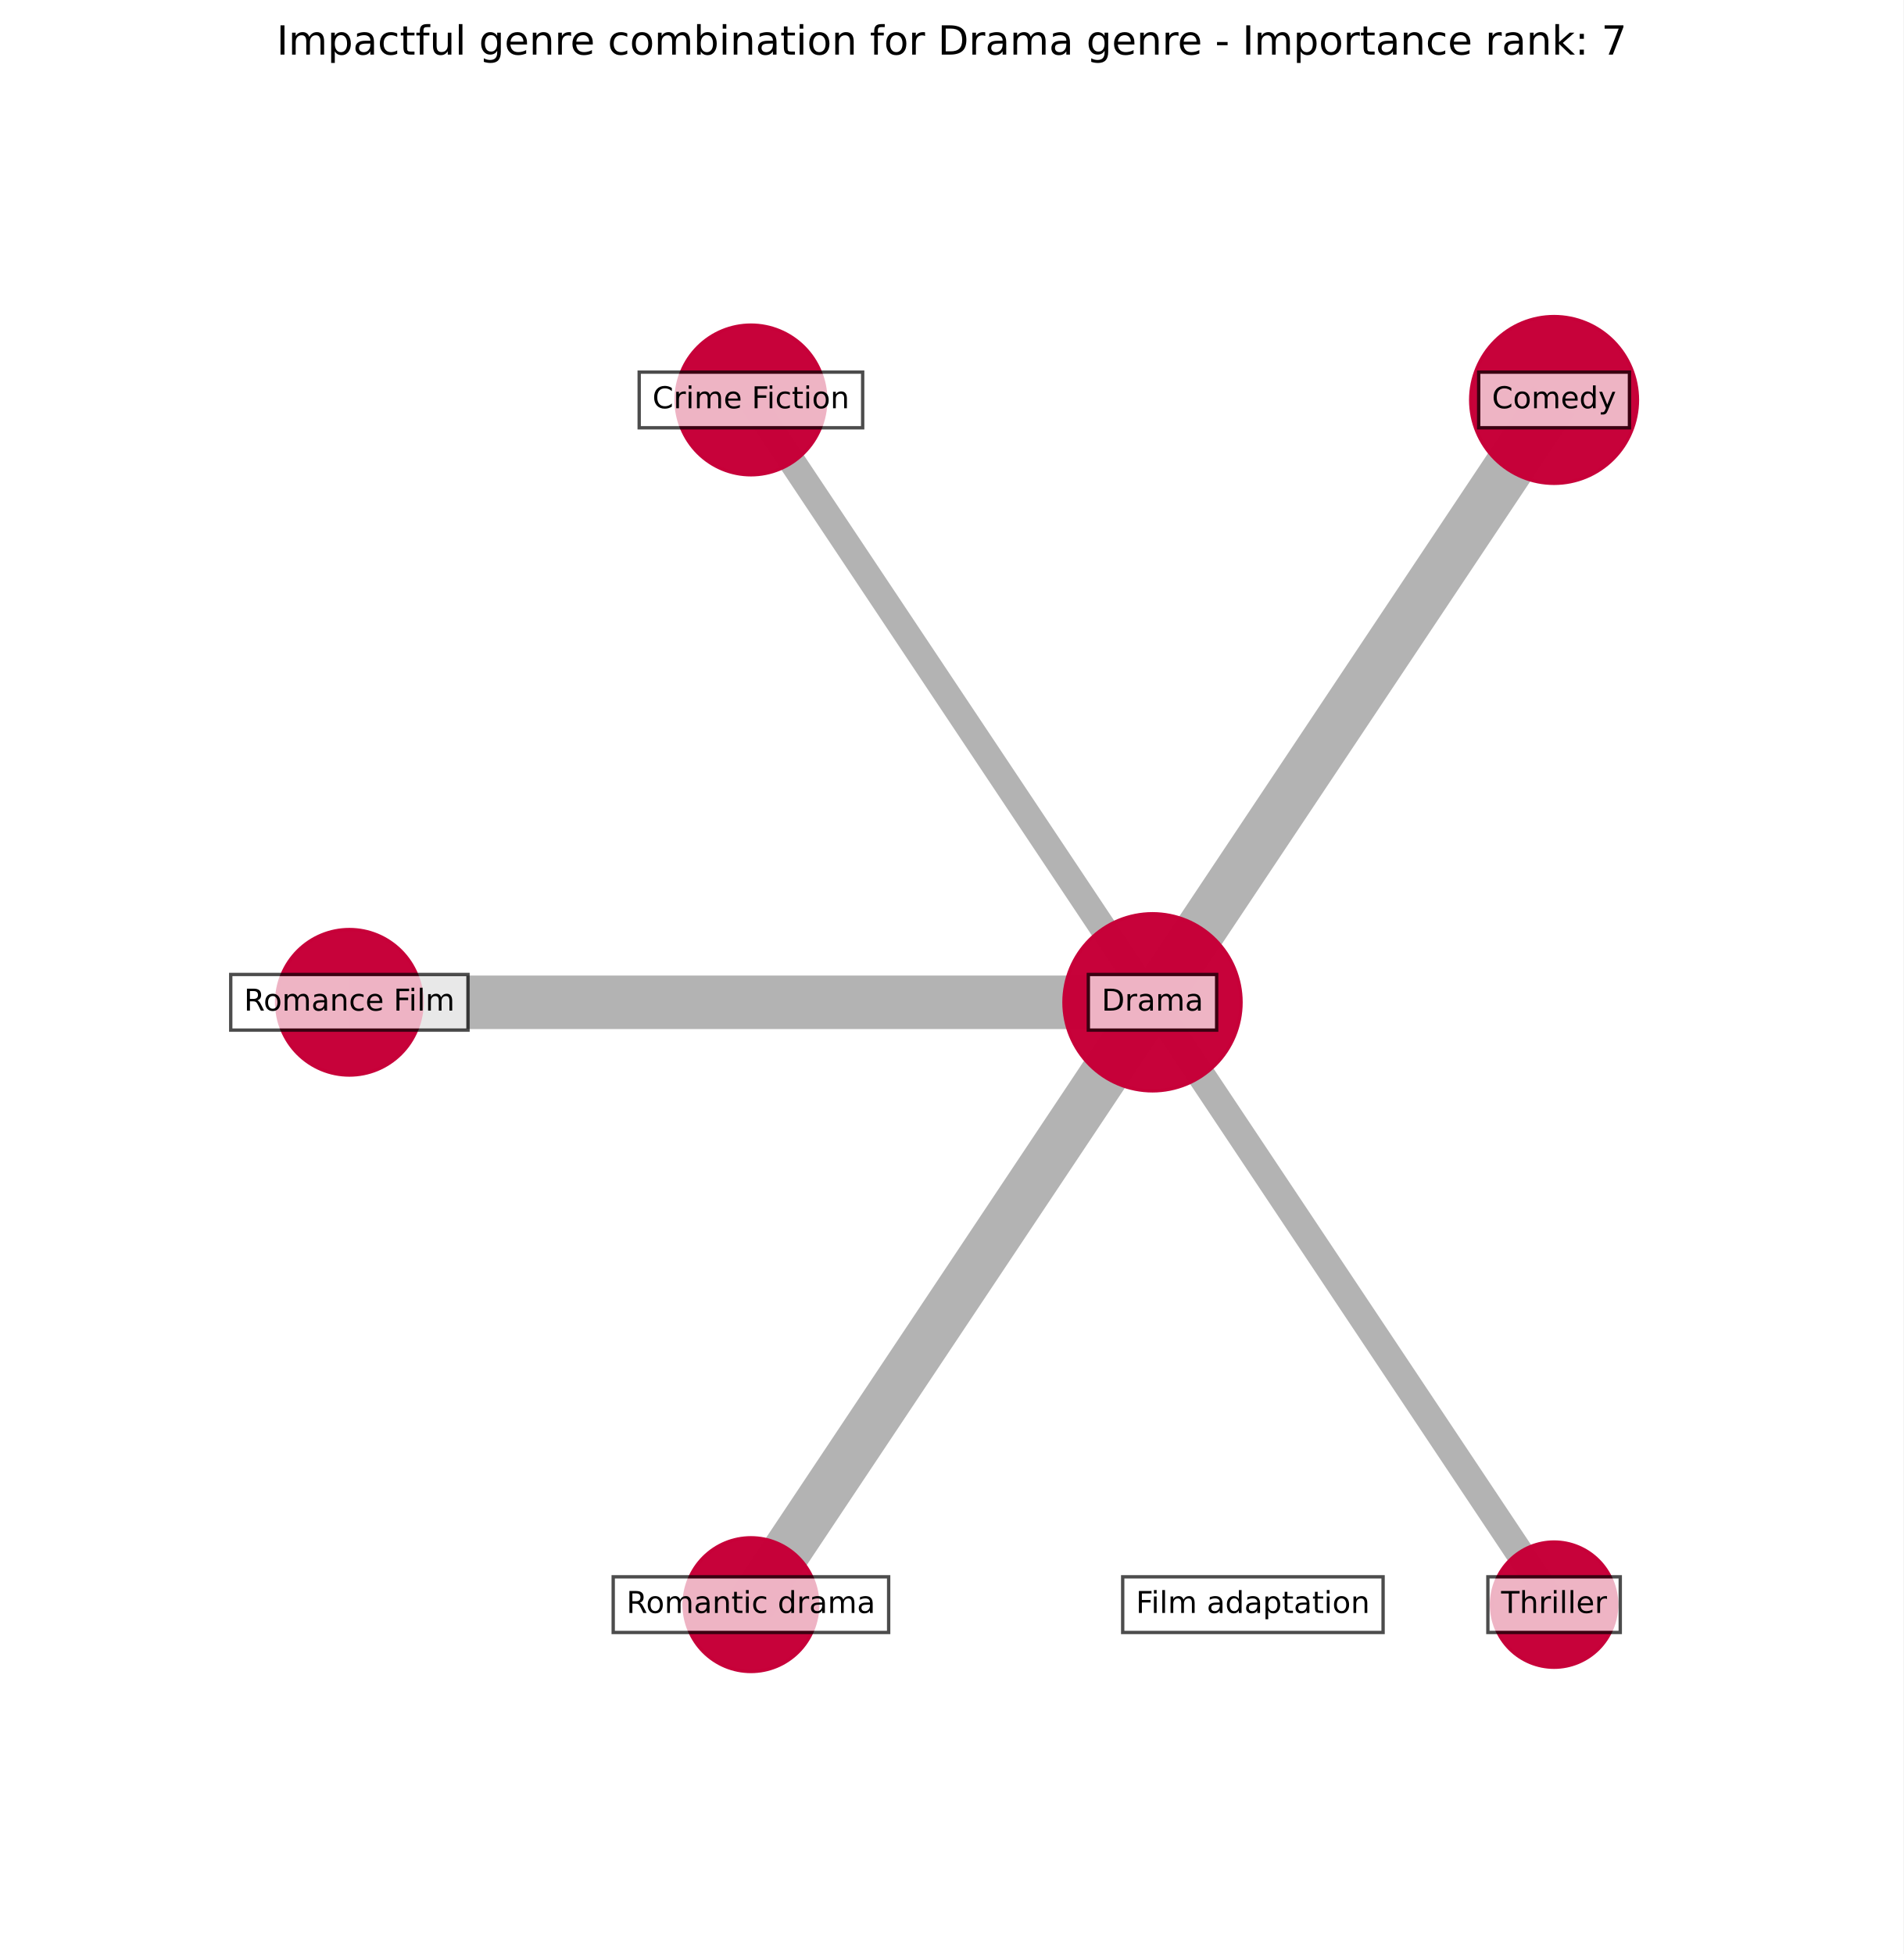
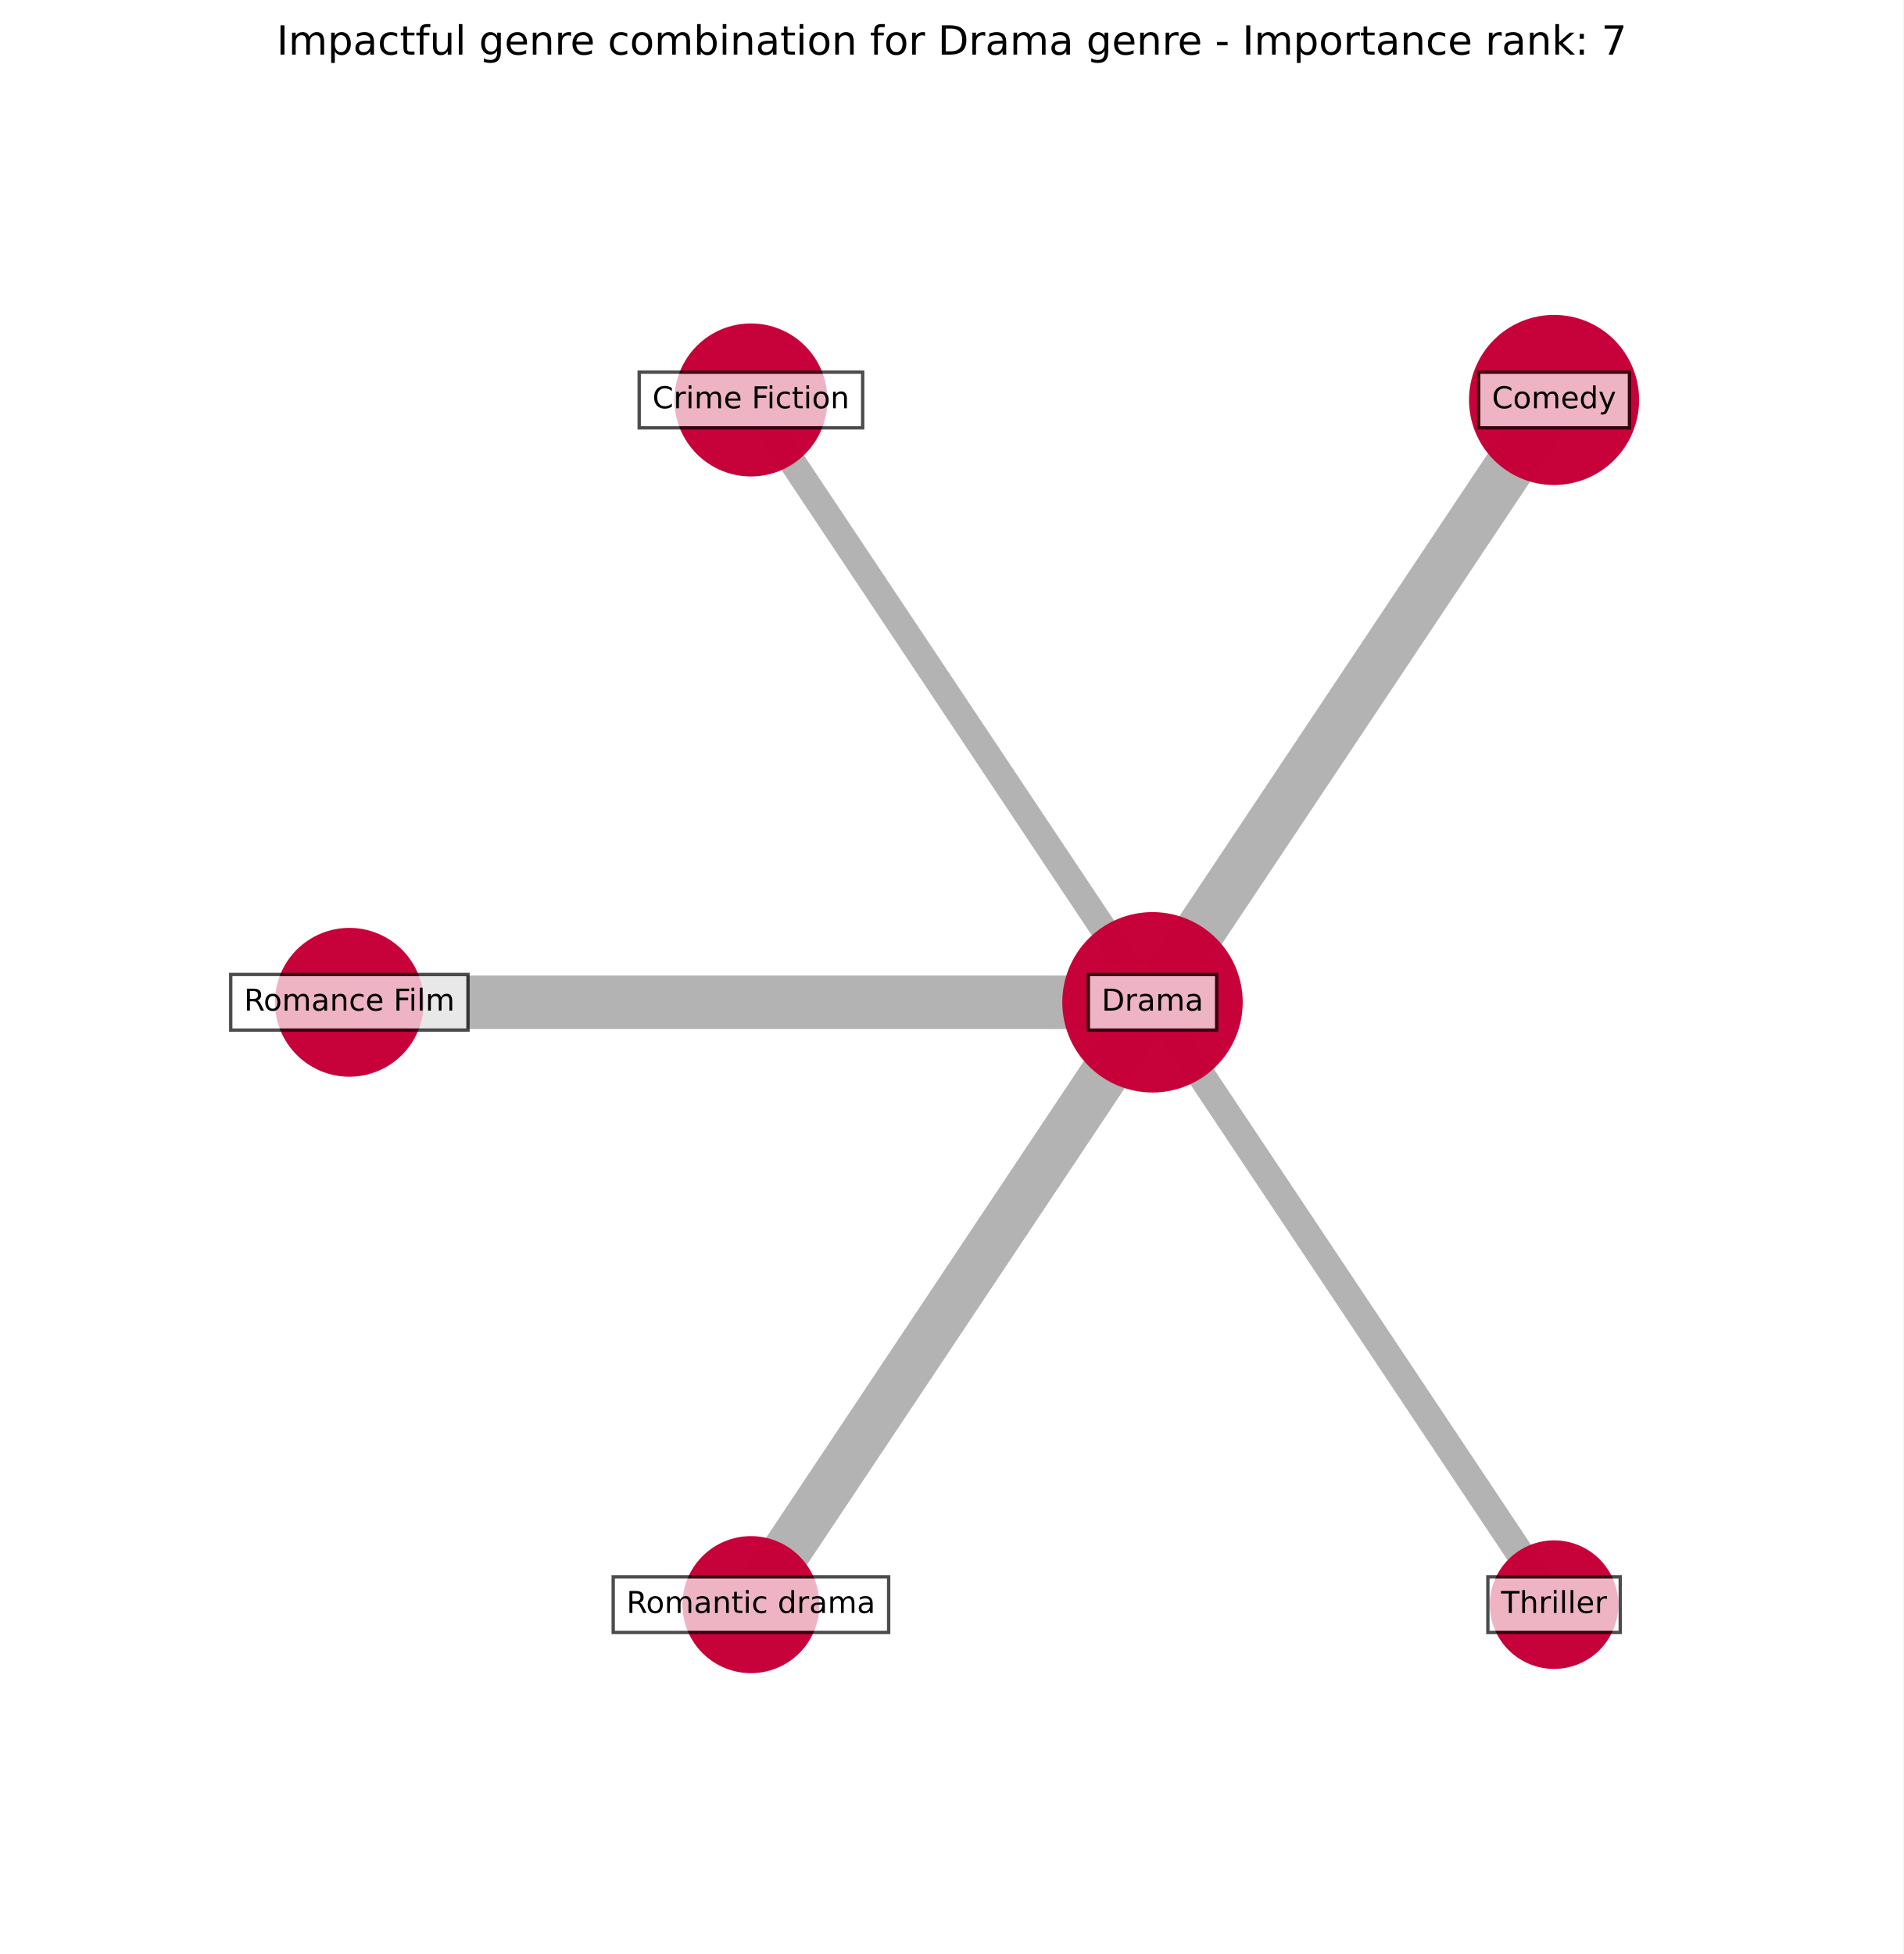
<svg xmlns="http://www.w3.org/2000/svg" xmlns:xlink="http://www.w3.org/1999/xlink" width="568.8pt" height="583.918pt" viewBox="0 0 568.8 583.918" version="1.1">
  <defs>
    <style type="text/css">*{stroke-linejoin: round; stroke-linecap: butt}</style>
  </defs>
  <g id="figure_1">
    <g id="patch_1">
      <path d="M 0 583.918  L 568.8 583.918  L 568.8 0  L 0 0  z " style="fill: #ffffff" />
    </g>
    <g id="axes_1">
      <g id="LineCollection_1">
-         <path d="M 344.4 299.518  L 464.4 119.518  " clip-path="url(#pa3b02e2245)" style="fill: none; stroke: #000000; stroke-opacity: 0.3; stroke-width: 15.156" />
-         <path d="M 344.4 299.518  L 224.4 119.518  " clip-path="url(#pa3b02e2245)" style="fill: none; stroke: #000000; stroke-opacity: 0.3; stroke-width: 8" />
-         <path d="M 344.4 299.518  L 104.4 299.518  " clip-path="url(#pa3b02e2245)" style="fill: none; stroke: #000000; stroke-opacity: 0.3; stroke-width: 16" />
-         <path d="M 344.4 299.518  L 224.4 479.518  " clip-path="url(#pa3b02e2245)" style="fill: none; stroke: #000000; stroke-opacity: 0.3; stroke-width: 14.641" />
-         <path d="M 344.4 299.518  L 464.4 479.518  " clip-path="url(#pa3b02e2245)" style="fill: none; stroke: #000000; stroke-opacity: 0.3; stroke-width: 8.378" />
+         <path d="M 344.4 299.518  L 464.4 119.518  " clip-path="url(#pab4d669390)" style="fill: none; stroke: #000000; stroke-opacity: 0.3; stroke-width: 15.156" />
+         <path d="M 344.4 299.518  L 224.4 119.518  " clip-path="url(#pab4d669390)" style="fill: none; stroke: #000000; stroke-opacity: 0.3; stroke-width: 8" />
+         <path d="M 344.4 299.518  L 104.4 299.518  " clip-path="url(#pab4d669390)" style="fill: none; stroke: #000000; stroke-opacity: 0.3; stroke-width: 16" />
+         <path d="M 344.4 299.518  L 224.4 479.518  " clip-path="url(#pab4d669390)" style="fill: none; stroke: #000000; stroke-opacity: 0.3; stroke-width: 14.641" />
+         <path d="M 344.4 299.518  L 464.4 479.518  " clip-path="url(#pab4d669390)" style="fill: none; stroke: #000000; stroke-opacity: 0.3; stroke-width: 8.378" />
      </g>
      <g id="PathCollection_1">
-         <path d="M 344.4 325.976  C 351.417 325.976 358.147 323.188 363.108 318.226  C 368.07 313.265 370.858 306.535 370.858 299.518  C 370.858 292.502 368.07 285.771 363.108 280.81  C 358.147 275.848 351.417 273.061 344.4 273.061  C 337.383 273.061 330.653 275.848 325.692 280.81  C 320.73 285.771 317.942 292.502 317.942 299.518  C 317.942 306.535 320.73 313.265 325.692 318.226  C 330.653 323.188 337.383 325.976 344.4 325.976  z " clip-path="url(#pa3b02e2245)" style="fill: #c70039; fill-opacity: 0.99; stroke: #c70039; stroke-opacity: 0.99" />
-         <path d="M 464.4 144.435  C 471.008 144.435 477.346 141.81 482.019 137.137  C 486.692 132.465 489.317 126.126 489.317 119.518  C 489.317 112.91 486.692 106.572 482.019 101.899  C 477.346 97.226 471.008 94.601 464.4 94.601  C 457.792 94.601 451.454 97.226 446.781 101.899  C 442.108 106.572 439.483 112.91 439.483 119.518  C 439.483 126.126 442.108 132.465 446.781 137.137  C 451.454 141.81 457.792 144.435 464.4 144.435  z " clip-path="url(#pa3b02e2245)" style="fill: #c70039; fill-opacity: 0.99; stroke: #c70039; stroke-opacity: 0.99" />
-         <path d="M 224.4 141.881  C 230.331 141.881 236.019 139.525 240.213 135.331  C 244.406 131.137 246.763 125.449 246.763 119.518  C 246.763 113.587 244.406 107.899 240.213 103.705  C 236.019 99.512 230.331 97.155 224.4 97.155  C 218.469 97.155 212.781 99.512 208.587 103.705  C 204.394 107.899 202.037 113.587 202.037 119.518  C 202.037 125.449 204.394 131.137 208.587 135.331  C 212.781 139.525 218.469 141.881 224.4 141.881  z " clip-path="url(#pa3b02e2245)" style="fill: #c70039; fill-opacity: 0.99; stroke: #c70039; stroke-opacity: 0.99" />
-         <path d="M 104.4 321.26  C 110.166 321.26 115.696 318.969 119.774 314.892  C 123.851 310.815 126.141 305.284 126.141 299.518  C 126.141 293.752 123.851 288.222 119.774 284.145  C 115.696 280.068 110.166 277.777 104.4 277.777  C 98.634 277.777 93.104 280.068 89.026 284.145  C 84.949 288.222 82.659 293.752 82.659 299.518  C 82.659 305.284 84.949 310.815 89.026 314.892  C 93.104 318.969 98.634 321.26 104.4 321.26  z " clip-path="url(#pa3b02e2245)" style="fill: #c70039; fill-opacity: 0.99; stroke: #c70039; stroke-opacity: 0.99" />
-         <path d="M 224.4 499.495  C 229.698 499.495 234.779 497.39 238.525 493.644  C 242.272 489.897 244.376 484.816 244.376 479.518  C 244.376 474.22 242.272 469.139 238.525 465.393  C 234.779 461.647 229.698 459.542 224.4 459.542  C 219.102 459.542 214.021 461.647 210.275 465.393  C 206.528 469.139 204.424 474.22 204.424 479.518  C 204.424 484.816 206.528 489.897 210.275 493.644  C 214.021 497.39 219.102 499.495 224.4 499.495  z " clip-path="url(#pa3b02e2245)" style="fill: #c70039; fill-opacity: 0.99; stroke: #c70039; stroke-opacity: 0.99" />
-         <path d="M 464.4 498.226  C 469.361 498.226 474.12 496.255 477.629 492.747  C 481.137 489.239 483.108 484.48 483.108 479.518  C 483.108 474.557 481.137 469.798 477.629 466.289  C 474.12 462.781 469.361 460.81 464.4 460.81  C 459.438 460.81 454.68 462.781 451.171 466.289  C 447.663 469.798 445.692 474.557 445.692 479.518  C 445.692 484.48 447.663 489.239 451.171 492.747  C 454.68 496.255 459.438 498.226 464.4 498.226  z " clip-path="url(#pa3b02e2245)" style="fill: #c70039; fill-opacity: 0.99; stroke: #c70039; stroke-opacity: 0.99" />
+         <path d="M 344.4 325.976  C 351.417 325.976 358.147 323.188 363.108 318.226  C 368.07 313.265 370.858 306.535 370.858 299.518  C 370.858 292.502 368.07 285.771 363.108 280.81  C 358.147 275.848 351.417 273.061 344.4 273.061  C 337.383 273.061 330.653 275.848 325.692 280.81  C 320.73 285.771 317.942 292.502 317.942 299.518  C 317.942 306.535 320.73 313.265 325.692 318.226  C 330.653 323.188 337.383 325.976 344.4 325.976  z " clip-path="url(#pab4d669390)" style="fill: #c70039; fill-opacity: 0.99; stroke: #c70039; stroke-opacity: 0.99" />
+         <path d="M 464.4 144.435  C 471.008 144.435 477.346 141.81 482.019 137.137  C 486.692 132.465 489.317 126.126 489.317 119.518  C 489.317 112.91 486.692 106.572 482.019 101.899  C 477.346 97.226 471.008 94.601 464.4 94.601  C 457.792 94.601 451.454 97.226 446.781 101.899  C 442.108 106.572 439.483 112.91 439.483 119.518  C 439.483 126.126 442.108 132.465 446.781 137.137  C 451.454 141.81 457.792 144.435 464.4 144.435  z " clip-path="url(#pab4d669390)" style="fill: #c70039; fill-opacity: 0.99; stroke: #c70039; stroke-opacity: 0.99" />
+         <path d="M 224.4 141.881  C 230.331 141.881 236.019 139.525 240.213 135.331  C 244.406 131.137 246.763 125.449 246.763 119.518  C 246.763 113.587 244.406 107.899 240.213 103.705  C 236.019 99.512 230.331 97.155 224.4 97.155  C 218.469 97.155 212.781 99.512 208.587 103.705  C 204.394 107.899 202.037 113.587 202.037 119.518  C 202.037 125.449 204.394 131.137 208.587 135.331  C 212.781 139.525 218.469 141.881 224.4 141.881  z " clip-path="url(#pab4d669390)" style="fill: #c70039; fill-opacity: 0.99; stroke: #c70039; stroke-opacity: 0.99" />
+         <path d="M 104.4 321.26  C 110.166 321.26 115.696 318.969 119.774 314.892  C 123.851 310.815 126.141 305.284 126.141 299.518  C 126.141 293.752 123.851 288.222 119.774 284.145  C 115.696 280.068 110.166 277.777 104.4 277.777  C 98.634 277.777 93.104 280.068 89.026 284.145  C 84.949 288.222 82.659 293.752 82.659 299.518  C 82.659 305.284 84.949 310.815 89.026 314.892  C 93.104 318.969 98.634 321.26 104.4 321.26  z " clip-path="url(#pab4d669390)" style="fill: #c70039; fill-opacity: 0.99; stroke: #c70039; stroke-opacity: 0.99" />
+         <path d="M 224.4 499.495  C 229.698 499.495 234.779 497.39 238.525 493.644  C 242.272 489.897 244.376 484.816 244.376 479.518  C 244.376 474.22 242.272 469.139 238.525 465.393  C 234.779 461.647 229.698 459.542 224.4 459.542  C 219.102 459.542 214.021 461.647 210.275 465.393  C 206.528 469.139 204.424 474.22 204.424 479.518  C 204.424 484.816 206.528 489.897 210.275 493.644  C 214.021 497.39 219.102 499.495 224.4 499.495  z " clip-path="url(#pab4d669390)" style="fill: #c70039; fill-opacity: 0.99; stroke: #c70039; stroke-opacity: 0.99" />
+         <path d="M 464.4 498.226  C 469.361 498.226 474.12 496.255 477.629 492.747  C 481.137 489.239 483.108 484.48 483.108 479.518  C 483.108 474.557 481.137 469.798 477.629 466.289  C 474.12 462.781 469.361 460.81 464.4 460.81  C 459.438 460.81 454.68 462.781 451.171 466.289  C 447.663 469.798 445.692 474.557 445.692 479.518  C 445.692 484.48 447.663 489.239 451.171 492.747  C 454.68 496.255 459.438 498.226 464.4 498.226  z " clip-path="url(#pab4d669390)" style="fill: #c70039; fill-opacity: 0.99; stroke: #c70039; stroke-opacity: 0.99" />
      </g>
      <g id="text_1">
        <g id="patch_2">
-           <path d="M 325.226 307.833  L 363.574 307.833  L 363.574 291.203  L 325.226 291.203  z " clip-path="url(#pa3b02e2245)" style="fill: #ffffff; opacity: 0.7; stroke: #000000; stroke-linejoin: miter" />
-         </g>
-         <g clip-path="url(#pa3b02e2245)">
+           <path d="M 325.226 307.833  L 363.574 307.833  L 363.574 291.203  L 325.226 291.203  z " clip-path="url(#pab4d669390)" style="fill: #ffffff; opacity: 0.7; stroke: #000000; stroke-linejoin: miter" />
+         </g>
+         <g clip-path="url(#pab4d669390)">
          <g transform="translate(329.1865 302.0016)scale(0.09 -0.09)">
            <defs>
              <path id="DejaVuSans-44" d="M 1259 4147  L 1259 519  L 2022 519  Q 2988 519 3436 956  Q 3884 1394 3884 2338  Q 3884 3275 3436 3711  Q 2988 4147 2022 4147  L 1259 4147  z M 628 4666  L 1925 4666  Q 3281 4666 3915 4102  Q 4550 3538 4550 2338  Q 4550 1131 3912 565  Q 3275 0 1925 0  L 628 0  L 628 4666  z " transform="scale(0.015625)" />
              <path id="DejaVuSans-72" d="M 2631 2963  Q 2534 3019 2420 3045  Q 2306 3072 2169 3072  Q 1681 3072 1420 2755  Q 1159 2438 1159 1844  L 1159 0  L 581 0  L 581 3500  L 1159 3500  L 1159 2956  Q 1341 3275 1631 3429  Q 1922 3584 2338 3584  Q 2397 3584 2469 3576  Q 2541 3569 2628 3553  L 2631 2963  z " transform="scale(0.015625)" />
              <path id="DejaVuSans-61" d="M 2194 1759  Q 1497 1759 1228 1600  Q 959 1441 959 1056  Q 959 750 1161 570  Q 1363 391 1709 391  Q 2188 391 2477 730  Q 2766 1069 2766 1631  L 2766 1759  L 2194 1759  z M 3341 1997  L 3341 0  L 2766 0  L 2766 531  Q 2569 213 2275 61  Q 1981 -91 1556 -91  Q 1019 -91 701 211  Q 384 513 384 1019  Q 384 1609 779 1909  Q 1175 2209 1959 2209  L 2766 2209  L 2766 2266  Q 2766 2663 2505 2880  Q 2244 3097 1772 3097  Q 1472 3097 1187 3025  Q 903 2953 641 2809  L 641 3341  Q 956 3463 1253 3523  Q 1550 3584 1831 3584  Q 2591 3584 2966 3190  Q 3341 2797 3341 1997  z " transform="scale(0.015625)" />
              <path id="DejaVuSans-6d" d="M 3328 2828  Q 3544 3216 3844 3400  Q 4144 3584 4550 3584  Q 5097 3584 5394 3201  Q 5691 2819 5691 2113  L 5691 0  L 5113 0  L 5113 2094  Q 5113 2597 4934 2840  Q 4756 3084 4391 3084  Q 3944 3084 3684 2787  Q 3425 2491 3425 1978  L 3425 0  L 2847 0  L 2847 2094  Q 2847 2600 2669 2842  Q 2491 3084 2119 3084  Q 1678 3084 1418 2786  Q 1159 2488 1159 1978  L 1159 0  L 581 0  L 581 3500  L 1159 3500  L 1159 2956  Q 1356 3278 1631 3431  Q 1906 3584 2284 3584  Q 2666 3584 2933 3390  Q 3200 3197 3328 2828  z " transform="scale(0.015625)" />
            </defs>
            <use xlink:href="#DejaVuSans-44" />
            <use xlink:href="#DejaVuSans-72" x="77.002" />
            <use xlink:href="#DejaVuSans-61" x="118.115" />
            <use xlink:href="#DejaVuSans-6d" x="179.395" />
            <use xlink:href="#DejaVuSans-61" x="276.807" />
          </g>
        </g>
      </g>
      <g id="text_2">
        <g id="patch_3">
-           <path d="M 441.872 127.833  L 486.928 127.833  L 486.928 111.203  L 441.872 111.203  z " clip-path="url(#pa3b02e2245)" style="fill: #ffffff; opacity: 0.7; stroke: #000000; stroke-linejoin: miter" />
-         </g>
-         <g clip-path="url(#pa3b02e2245)">
+           <path d="M 441.872 127.833  L 486.928 127.833  L 486.928 111.203  L 441.872 111.203  z " clip-path="url(#pab4d669390)" style="fill: #ffffff; opacity: 0.7; stroke: #000000; stroke-linejoin: miter" />
+         </g>
+         <g clip-path="url(#pab4d669390)">
          <g transform="translate(445.8319 122.0016)scale(0.09 -0.09)">
            <defs>
              <path id="DejaVuSans-43" d="M 4122 4306  L 4122 3641  Q 3803 3938 3442 4084  Q 3081 4231 2675 4231  Q 1875 4231 1450 3742  Q 1025 3253 1025 2328  Q 1025 1406 1450 917  Q 1875 428 2675 428  Q 3081 428 3442 575  Q 3803 722 4122 1019  L 4122 359  Q 3791 134 3420 21  Q 3050 -91 2638 -91  Q 1578 -91 968 557  Q 359 1206 359 2328  Q 359 3453 968 4101  Q 1578 4750 2638 4750  Q 3056 4750 3426 4639  Q 3797 4528 4122 4306  z " transform="scale(0.015625)" />
              <path id="DejaVuSans-6f" d="M 1959 3097  Q 1497 3097 1228 2736  Q 959 2375 959 1747  Q 959 1119 1226 758  Q 1494 397 1959 397  Q 2419 397 2687 759  Q 2956 1122 2956 1747  Q 2956 2369 2687 2733  Q 2419 3097 1959 3097  z M 1959 3584  Q 2709 3584 3137 3096  Q 3566 2609 3566 1747  Q 3566 888 3137 398  Q 2709 -91 1959 -91  Q 1206 -91 779 398  Q 353 888 353 1747  Q 353 2609 779 3096  Q 1206 3584 1959 3584  z " transform="scale(0.015625)" />
              <path id="DejaVuSans-65" d="M 3597 1894  L 3597 1613  L 953 1613  Q 991 1019 1311 708  Q 1631 397 2203 397  Q 2534 397 2845 478  Q 3156 559 3463 722  L 3463 178  Q 3153 47 2828 -22  Q 2503 -91 2169 -91  Q 1331 -91 842 396  Q 353 884 353 1716  Q 353 2575 817 3079  Q 1281 3584 2069 3584  Q 2775 3584 3186 3129  Q 3597 2675 3597 1894  z M 3022 2063  Q 3016 2534 2758 2815  Q 2500 3097 2075 3097  Q 1594 3097 1305 2825  Q 1016 2553 972 2059  L 3022 2063  z " transform="scale(0.015625)" />
              <path id="DejaVuSans-64" d="M 2906 2969  L 2906 4863  L 3481 4863  L 3481 0  L 2906 0  L 2906 525  Q 2725 213 2448 61  Q 2172 -91 1784 -91  Q 1150 -91 751 415  Q 353 922 353 1747  Q 353 2572 751 3078  Q 1150 3584 1784 3584  Q 2172 3584 2448 3432  Q 2725 3281 2906 2969  z M 947 1747  Q 947 1113 1208 752  Q 1469 391 1925 391  Q 2381 391 2643 752  Q 2906 1113 2906 1747  Q 2906 2381 2643 2742  Q 2381 3103 1925 3103  Q 1469 3103 1208 2742  Q 947 2381 947 1747  z " transform="scale(0.015625)" />
              <path id="DejaVuSans-79" d="M 2059 -325  Q 1816 -950 1584 -1140  Q 1353 -1331 966 -1331  L 506 -1331  L 506 -850  L 844 -850  Q 1081 -850 1212 -737  Q 1344 -625 1503 -206  L 1606 56  L 191 3500  L 800 3500  L 1894 763  L 2988 3500  L 3597 3500  L 2059 -325  z " transform="scale(0.015625)" />
            </defs>
            <use xlink:href="#DejaVuSans-43" />
            <use xlink:href="#DejaVuSans-6f" x="69.824" />
            <use xlink:href="#DejaVuSans-6d" x="131.006" />
            <use xlink:href="#DejaVuSans-65" x="228.418" />
            <use xlink:href="#DejaVuSans-64" x="289.941" />
            <use xlink:href="#DejaVuSans-79" x="353.418" />
          </g>
        </g>
      </g>
      <g id="text_3">
        <g id="patch_4">
-           <path d="M 191.009 127.833  L 257.791 127.833  L 257.791 111.203  L 191.009 111.203  z " clip-path="url(#pa3b02e2245)" style="fill: #ffffff; opacity: 0.7; stroke: #000000; stroke-linejoin: miter" />
-         </g>
-         <g clip-path="url(#pa3b02e2245)">
+           <path d="M 191.009 127.833  L 257.791 127.833  L 257.791 111.203  L 191.009 111.203  z " clip-path="url(#pab4d669390)" style="fill: #ffffff; opacity: 0.7; stroke: #000000; stroke-linejoin: miter" />
+         </g>
+         <g clip-path="url(#pab4d669390)">
          <g transform="translate(194.9693 122.0016)scale(0.09 -0.09)">
            <defs>
-               <path id="DejaVuSans-50" d="M 1259 4147  L 1259 2394  L 2053 2394  Q 2494 2394 2734 2622  Q 2975 2850 2975 3272  Q 2975 3691 2734 3919  Q 2494 4147 2053 4147  L 1259 4147  z M 628 4666  L 2053 4666  Q 2838 4666 3239 4311  Q 3641 3956 3641 3272  Q 3641 2581 3239 2228  Q 2838 1875 2053 1875  L 1259 1875  L 1259 0  L 628 0  L 628 4666  z " transform="scale(0.015625)" />
              <path id="DejaVuSans-69" d="M 603 3500  L 1178 3500  L 1178 0  L 603 0  L 603 3500  z M 603 4863  L 1178 4863  L 1178 4134  L 603 4134  L 603 4863  z " transform="scale(0.015625)" />
              <path id="DejaVuSans-20" transform="scale(0.015625)" />
              <path id="DejaVuSans-46" d="M 628 4666  L 3309 4666  L 3309 4134  L 1259 4134  L 1259 2759  L 3109 2759  L 3109 2228  L 1259 2228  L 1259 0  L 628 0  L 628 4666  z " transform="scale(0.015625)" />
              <path id="DejaVuSans-63" d="M 3122 3366  L 3122 2828  Q 2878 2963 2633 3030  Q 2388 3097 2138 3097  Q 1578 3097 1268 2742  Q 959 2388 959 1747  Q 959 1106 1268 751  Q 1578 397 2138 397  Q 2388 397 2633 464  Q 2878 531 3122 666  L 3122 134  Q 2881 22 2623 -34  Q 2366 -91 2075 -91  Q 1284 -91 818 406  Q 353 903 353 1747  Q 353 2603 823 3093  Q 1294 3584 2113 3584  Q 2378 3584 2631 3529  Q 2884 3475 3122 3366  z " transform="scale(0.015625)" />
              <path id="DejaVuSans-74" d="M 1172 4494  L 1172 3500  L 2356 3500  L 2356 3053  L 1172 3053  L 1172 1153  Q 1172 725 1289 603  Q 1406 481 1766 481  L 2356 481  L 2356 0  L 1766 0  Q 1100 0 847 248  Q 594 497 594 1153  L 594 3053  L 172 3053  L 172 3500  L 594 3500  L 594 4494  L 1172 4494  z " transform="scale(0.015625)" />
              <path id="DejaVuSans-6e" d="M 3513 2113  L 3513 0  L 2938 0  L 2938 2094  Q 2938 2591 2744 2837  Q 2550 3084 2163 3084  Q 1697 3084 1428 2787  Q 1159 2491 1159 1978  L 1159 0  L 581 0  L 581 3500  L 1159 3500  L 1159 2956  Q 1366 3272 1645 3428  Q 1925 3584 2291 3584  Q 2894 3584 3203 3211  Q 3513 2838 3513 2113  z " transform="scale(0.015625)" />
            </defs>
            <use xlink:href="#DejaVuSans-43" />
            <use xlink:href="#DejaVuSans-72" x="69.824" />
            <use xlink:href="#DejaVuSans-69" x="110.938" />
            <use xlink:href="#DejaVuSans-6d" x="138.721" />
            <use xlink:href="#DejaVuSans-65" x="236.133" />
            <use xlink:href="#DejaVuSans-20" x="297.656" />
            <use xlink:href="#DejaVuSans-46" x="329.443" />
            <use xlink:href="#DejaVuSans-69" x="379.713" />
            <use xlink:href="#DejaVuSans-63" x="407.496" />
            <use xlink:href="#DejaVuSans-74" x="462.477" />
            <use xlink:href="#DejaVuSans-69" x="501.686" />
            <use xlink:href="#DejaVuSans-6f" x="529.469" />
            <use xlink:href="#DejaVuSans-6e" x="590.65" />
          </g>
        </g>
      </g>
      <g id="text_4">
        <g id="patch_5">
-           <path d="M 68.951 307.833  L 139.849 307.833  L 139.849 291.203  L 68.951 291.203  z " clip-path="url(#pa3b02e2245)" style="fill: #ffffff; opacity: 0.7; stroke: #000000; stroke-linejoin: miter" />
-         </g>
-         <g clip-path="url(#pa3b02e2245)">
+           <path d="M 68.951 307.833  L 139.849 307.833  L 139.849 291.203  L 68.951 291.203  z " clip-path="url(#pab4d669390)" style="fill: #ffffff; opacity: 0.7; stroke: #000000; stroke-linejoin: miter" />
+         </g>
+         <g clip-path="url(#pab4d669390)">
          <g transform="translate(72.91055 302.0016)scale(0.09 -0.09)">
            <defs>
              <path id="DejaVuSans-52" d="M 2841 2188  Q 3044 2119 3236 1894  Q 3428 1669 3622 1275  L 4263 0  L 3584 0  L 2988 1197  Q 2756 1666 2539 1819  Q 2322 1972 1947 1972  L 1259 1972  L 1259 0  L 628 0  L 628 4666  L 2053 4666  Q 2853 4666 3247 4331  Q 3641 3997 3641 3322  Q 3641 2881 3436 2590  Q 3231 2300 2841 2188  z M 1259 4147  L 1259 2491  L 2053 2491  Q 2509 2491 2742 2702  Q 2975 2913 2975 3322  Q 2975 3731 2742 3939  Q 2509 4147 2053 4147  L 1259 4147  z " transform="scale(0.015625)" />
              <path id="DejaVuSans-6c" d="M 603 4863  L 1178 4863  L 1178 0  L 603 0  L 603 4863  z " transform="scale(0.015625)" />
            </defs>
            <use xlink:href="#DejaVuSans-52" />
            <use xlink:href="#DejaVuSans-6f" x="64.982" />
            <use xlink:href="#DejaVuSans-6d" x="126.164" />
            <use xlink:href="#DejaVuSans-61" x="223.576" />
            <use xlink:href="#DejaVuSans-6e" x="284.855" />
            <use xlink:href="#DejaVuSans-63" x="348.234" />
            <use xlink:href="#DejaVuSans-65" x="403.215" />
            <use xlink:href="#DejaVuSans-20" x="464.738" />
            <use xlink:href="#DejaVuSans-46" x="496.525" />
            <use xlink:href="#DejaVuSans-69" x="546.795" />
            <use xlink:href="#DejaVuSans-6c" x="574.578" />
            <use xlink:href="#DejaVuSans-6d" x="602.361" />
          </g>
        </g>
      </g>
      <g id="text_5">
        <g id="patch_6">
-           <path d="M 183.245 487.833  L 265.555 487.833  L 265.555 471.203  L 183.245 471.203  z " clip-path="url(#pa3b02e2245)" style="fill: #ffffff; opacity: 0.7; stroke: #000000; stroke-linejoin: miter" />
-         </g>
-         <g clip-path="url(#pa3b02e2245)">
+           <path d="M 183.245 487.833  L 265.555 487.833  L 265.555 471.203  L 183.245 471.203  z " clip-path="url(#pab4d669390)" style="fill: #ffffff; opacity: 0.7; stroke: #000000; stroke-linejoin: miter" />
+         </g>
+         <g clip-path="url(#pab4d669390)">
          <g transform="translate(187.2054 482.0016)scale(0.09 -0.09)">
            <use xlink:href="#DejaVuSans-52" />
            <use xlink:href="#DejaVuSans-6f" x="64.982" />
            <use xlink:href="#DejaVuSans-6d" x="126.164" />
            <use xlink:href="#DejaVuSans-61" x="223.576" />
            <use xlink:href="#DejaVuSans-6e" x="284.855" />
            <use xlink:href="#DejaVuSans-74" x="348.234" />
            <use xlink:href="#DejaVuSans-69" x="387.443" />
            <use xlink:href="#DejaVuSans-63" x="415.227" />
            <use xlink:href="#DejaVuSans-20" x="470.207" />
            <use xlink:href="#DejaVuSans-64" x="501.994" />
            <use xlink:href="#DejaVuSans-72" x="565.471" />
            <use xlink:href="#DejaVuSans-61" x="606.584" />
            <use xlink:href="#DejaVuSans-6d" x="667.863" />
            <use xlink:href="#DejaVuSans-61" x="765.275" />
          </g>
        </g>
      </g>
      <g id="text_6">
        <g id="patch_7">
-           <path d="M 444.62 487.833  L 484.18 487.833  L 484.18 471.203  L 444.62 471.203  z " clip-path="url(#pa3b02e2245)" style="fill: #ffffff; opacity: 0.7; stroke: #000000; stroke-linejoin: miter" />
-         </g>
-         <g clip-path="url(#pa3b02e2245)">
+           <path d="M 444.62 487.833  L 484.18 487.833  L 484.18 471.203  L 444.62 471.203  z " clip-path="url(#pab4d669390)" style="fill: #ffffff; opacity: 0.7; stroke: #000000; stroke-linejoin: miter" />
+         </g>
+         <g clip-path="url(#pab4d669390)">
          <g transform="translate(448.5804 482.0016)scale(0.09 -0.09)">
            <defs>
              <path id="DejaVuSans-54" d="M -19 4666  L 3928 4666  L 3928 4134  L 2272 4134  L 2272 0  L 1638 0  L 1638 4134  L -19 4134  L -19 4666  z " transform="scale(0.015625)" />
              <path id="DejaVuSans-68" d="M 3513 2113  L 3513 0  L 2938 0  L 2938 2094  Q 2938 2591 2744 2837  Q 2550 3084 2163 3084  Q 1697 3084 1428 2787  Q 1159 2491 1159 1978  L 1159 0  L 581 0  L 581 4863  L 1159 4863  L 1159 2956  Q 1366 3272 1645 3428  Q 1925 3584 2291 3584  Q 2894 3584 3203 3211  Q 3513 2838 3513 2113  z " transform="scale(0.015625)" />
            </defs>
            <use xlink:href="#DejaVuSans-54" />
            <use xlink:href="#DejaVuSans-68" x="61.084" />
            <use xlink:href="#DejaVuSans-72" x="124.463" />
            <use xlink:href="#DejaVuSans-69" x="165.576" />
            <use xlink:href="#DejaVuSans-6c" x="193.359" />
            <use xlink:href="#DejaVuSans-6c" x="221.143" />
            <use xlink:href="#DejaVuSans-65" x="248.926" />
            <use xlink:href="#DejaVuSans-72" x="310.449" />
-           </g>
-         </g>
-       </g>
-       <g id="text_6">
-         <g id="patch_7">
-           <path d="M 335.494 487.833  L 413.306 487.833  L 413.306 471.203  L 335.494 471.203  z " clip-path="url(#pd8ca0e16ff)" style="fill: #ffffff; opacity: 0.7; stroke: #000000; stroke-linejoin: miter" />
-         </g>
-         <g clip-path="url(#pd8ca0e16ff)">
-           <g transform="translate(339.454 482.0016)scale(0.09 -0.09)">
-             <defs>
-               <path id="DejaVuSans-74" d="M 1172 4494  L 1172 3500  L 2356 3500  L 2356 3053  L 1172 3053  L 1172 1153  Q 1172 725 1289 603  Q 1406 481 1766 481  L 2356 481  L 2356 0  L 1766 0  Q 1100 0 847 248  Q 594 497 594 1153  L 594 3053  L 172 3053  L 172 3500  L 594 3500  L 594 4494  L 1172 4494  z " transform="scale(0.015625)" />
-             </defs>
-             <use xlink:href="#DejaVuSans-46" />
-             <use xlink:href="#DejaVuSans-69" x="50.27" />
-             <use xlink:href="#DejaVuSans-6c" x="78.053" />
-             <use xlink:href="#DejaVuSans-6d" x="105.836" />
-             <use xlink:href="#DejaVuSans-20" x="203.248" />
-             <use xlink:href="#DejaVuSans-61" x="235.035" />
-             <use xlink:href="#DejaVuSans-64" x="296.314" />
-             <use xlink:href="#DejaVuSans-61" x="359.791" />
-             <use xlink:href="#DejaVuSans-70" x="421.07" />
-             <use xlink:href="#DejaVuSans-74" x="484.547" />
-             <use xlink:href="#DejaVuSans-61" x="523.756" />
-             <use xlink:href="#DejaVuSans-74" x="585.035" />
-             <use xlink:href="#DejaVuSans-69" x="624.244" />
-             <use xlink:href="#DejaVuSans-6f" x="652.027" />
-             <use xlink:href="#DejaVuSans-6e" x="713.209" />
          </g>
        </g>
      </g>
      <g id="text_7">
        <g transform="translate(82.64625 16.31812)scale(0.12 -0.12)">
          <defs>
            <path id="DejaVuSans-49" d="M 628 4666  L 1259 4666  L 1259 0  L 628 0  L 628 4666  z " transform="scale(0.015625)" />
            <path id="DejaVuSans-70" d="M 1159 525  L 1159 -1331  L 581 -1331  L 581 3500  L 1159 3500  L 1159 2969  Q 1341 3281 1617 3432  Q 1894 3584 2278 3584  Q 2916 3584 3314 3078  Q 3713 2572 3713 1747  Q 3713 922 3314 415  Q 2916 -91 2278 -91  Q 1894 -91 1617 61  Q 1341 213 1159 525  z M 3116 1747  Q 3116 2381 2855 2742  Q 2594 3103 2138 3103  Q 1681 3103 1420 2742  Q 1159 2381 1159 1747  Q 1159 1113 1420 752  Q 1681 391 2138 391  Q 2594 391 2855 752  Q 3116 1113 3116 1747  z " transform="scale(0.015625)" />
            <path id="DejaVuSans-66" d="M 2375 4863  L 2375 4384  L 1825 4384  Q 1516 4384 1395 4259  Q 1275 4134 1275 3809  L 1275 3500  L 2222 3500  L 2222 3053  L 1275 3053  L 1275 0  L 697 0  L 697 3053  L 147 3053  L 147 3500  L 697 3500  L 697 3744  Q 697 4328 969 4595  Q 1241 4863 1831 4863  L 2375 4863  z " transform="scale(0.015625)" />
            <path id="DejaVuSans-75" d="M 544 1381  L 544 3500  L 1119 3500  L 1119 1403  Q 1119 906 1312 657  Q 1506 409 1894 409  Q 2359 409 2629 706  Q 2900 1003 2900 1516  L 2900 3500  L 3475 3500  L 3475 0  L 2900 0  L 2900 538  Q 2691 219 2414 64  Q 2138 -91 1772 -91  Q 1169 -91 856 284  Q 544 659 544 1381  z M 1991 3584  L 1991 3584  z " transform="scale(0.015625)" />
            <path id="DejaVuSans-67" d="M 2906 1791  Q 2906 2416 2648 2759  Q 2391 3103 1925 3103  Q 1463 3103 1205 2759  Q 947 2416 947 1791  Q 947 1169 1205 825  Q 1463 481 1925 481  Q 2391 481 2648 825  Q 2906 1169 2906 1791  z M 3481 434  Q 3481 -459 3084 -895  Q 2688 -1331 1869 -1331  Q 1566 -1331 1297 -1286  Q 1028 -1241 775 -1147  L 775 -588  Q 1028 -725 1275 -790  Q 1522 -856 1778 -856  Q 2344 -856 2625 -561  Q 2906 -266 2906 331  L 2906 616  Q 2728 306 2450 153  Q 2172 0 1784 0  Q 1141 0 747 490  Q 353 981 353 1791  Q 353 2603 747 3093  Q 1141 3584 1784 3584  Q 2172 3584 2450 3431  Q 2728 3278 2906 2969  L 2906 3500  L 3481 3500  L 3481 434  z " transform="scale(0.015625)" />
            <path id="DejaVuSans-62" d="M 3116 1747  Q 3116 2381 2855 2742  Q 2594 3103 2138 3103  Q 1681 3103 1420 2742  Q 1159 2381 1159 1747  Q 1159 1113 1420 752  Q 1681 391 2138 391  Q 2594 391 2855 752  Q 3116 1113 3116 1747  z M 1159 2969  Q 1341 3281 1617 3432  Q 1894 3584 2278 3584  Q 2916 3584 3314 3078  Q 3713 2572 3713 1747  Q 3713 922 3314 415  Q 2916 -91 2278 -91  Q 1894 -91 1617 61  Q 1341 213 1159 525  L 1159 0  L 581 0  L 581 4863  L 1159 4863  L 1159 2969  z " transform="scale(0.015625)" />
            <path id="DejaVuSans-2d" d="M 313 2009  L 1997 2009  L 1997 1497  L 313 1497  L 313 2009  z " transform="scale(0.015625)" />
            <path id="DejaVuSans-6b" d="M 581 4863  L 1159 4863  L 1159 1991  L 2875 3500  L 3609 3500  L 1753 1863  L 3688 0  L 2938 0  L 1159 1709  L 1159 0  L 581 0  L 581 4863  z " transform="scale(0.015625)" />
            <path id="DejaVuSans-3a" d="M 750 794  L 1409 794  L 1409 0  L 750 0  L 750 794  z M 750 3309  L 1409 3309  L 1409 2516  L 750 2516  L 750 3309  z " transform="scale(0.015625)" />
            <path id="DejaVuSans-37" d="M 525 4666  L 3525 4666  L 3525 4397  L 1831 0  L 1172 0  L 2766 4134  L 525 4134  L 525 4666  z " transform="scale(0.015625)" />
          </defs>
          <use xlink:href="#DejaVuSans-49" />
          <use xlink:href="#DejaVuSans-6d" x="29.492" />
          <use xlink:href="#DejaVuSans-70" x="126.904" />
          <use xlink:href="#DejaVuSans-61" x="190.381" />
          <use xlink:href="#DejaVuSans-63" x="251.66" />
          <use xlink:href="#DejaVuSans-74" x="306.641" />
          <use xlink:href="#DejaVuSans-66" x="345.85" />
          <use xlink:href="#DejaVuSans-75" x="381.055" />
          <use xlink:href="#DejaVuSans-6c" x="444.434" />
          <use xlink:href="#DejaVuSans-20" x="472.217" />
          <use xlink:href="#DejaVuSans-67" x="504.004" />
          <use xlink:href="#DejaVuSans-65" x="567.48" />
          <use xlink:href="#DejaVuSans-6e" x="629.004" />
          <use xlink:href="#DejaVuSans-72" x="692.383" />
          <use xlink:href="#DejaVuSans-65" x="731.246" />
          <use xlink:href="#DejaVuSans-20" x="792.77" />
          <use xlink:href="#DejaVuSans-63" x="824.557" />
          <use xlink:href="#DejaVuSans-6f" x="879.537" />
          <use xlink:href="#DejaVuSans-6d" x="940.719" />
          <use xlink:href="#DejaVuSans-62" x="1038.131" />
          <use xlink:href="#DejaVuSans-69" x="1101.607" />
          <use xlink:href="#DejaVuSans-6e" x="1129.391" />
          <use xlink:href="#DejaVuSans-61" x="1192.77" />
          <use xlink:href="#DejaVuSans-74" x="1254.049" />
          <use xlink:href="#DejaVuSans-69" x="1293.258" />
          <use xlink:href="#DejaVuSans-6f" x="1321.041" />
          <use xlink:href="#DejaVuSans-6e" x="1382.223" />
          <use xlink:href="#DejaVuSans-20" x="1445.602" />
          <use xlink:href="#DejaVuSans-66" x="1477.389" />
          <use xlink:href="#DejaVuSans-6f" x="1512.594" />
          <use xlink:href="#DejaVuSans-72" x="1573.775" />
          <use xlink:href="#DejaVuSans-20" x="1614.889" />
          <use xlink:href="#DejaVuSans-44" x="1646.676" />
          <use xlink:href="#DejaVuSans-72" x="1723.678" />
          <use xlink:href="#DejaVuSans-61" x="1764.791" />
          <use xlink:href="#DejaVuSans-6d" x="1826.07" />
          <use xlink:href="#DejaVuSans-61" x="1923.482" />
          <use xlink:href="#DejaVuSans-20" x="1984.762" />
          <use xlink:href="#DejaVuSans-67" x="2016.549" />
          <use xlink:href="#DejaVuSans-65" x="2080.025" />
          <use xlink:href="#DejaVuSans-6e" x="2141.549" />
          <use xlink:href="#DejaVuSans-72" x="2204.928" />
          <use xlink:href="#DejaVuSans-65" x="2243.791" />
          <use xlink:href="#DejaVuSans-20" x="2305.314" />
          <use xlink:href="#DejaVuSans-2d" x="2337.102" />
          <use xlink:href="#DejaVuSans-20" x="2373.186" />
          <use xlink:href="#DejaVuSans-49" x="2404.973" />
          <use xlink:href="#DejaVuSans-6d" x="2434.465" />
          <use xlink:href="#DejaVuSans-70" x="2531.877" />
          <use xlink:href="#DejaVuSans-6f" x="2595.354" />
          <use xlink:href="#DejaVuSans-72" x="2656.535" />
          <use xlink:href="#DejaVuSans-74" x="2697.648" />
          <use xlink:href="#DejaVuSans-61" x="2736.857" />
          <use xlink:href="#DejaVuSans-6e" x="2798.137" />
          <use xlink:href="#DejaVuSans-63" x="2861.516" />
          <use xlink:href="#DejaVuSans-65" x="2916.496" />
          <use xlink:href="#DejaVuSans-20" x="2978.02" />
          <use xlink:href="#DejaVuSans-72" x="3009.807" />
          <use xlink:href="#DejaVuSans-61" x="3050.92" />
          <use xlink:href="#DejaVuSans-6e" x="3112.199" />
          <use xlink:href="#DejaVuSans-6b" x="3175.578" />
          <use xlink:href="#DejaVuSans-3a" x="3233.488" />
          <use xlink:href="#DejaVuSans-20" x="3267.18" />
          <use xlink:href="#DejaVuSans-37" x="3298.967" />
        </g>
      </g>
    </g>
  </g>
  <defs>
-     <clipPath id="pa3b02e2245">
+     <clipPath id="pab4d669390">
      <rect x="7.2" y="22.318" width="554.4" height="554.4" />
    </clipPath>
  </defs>
</svg>
